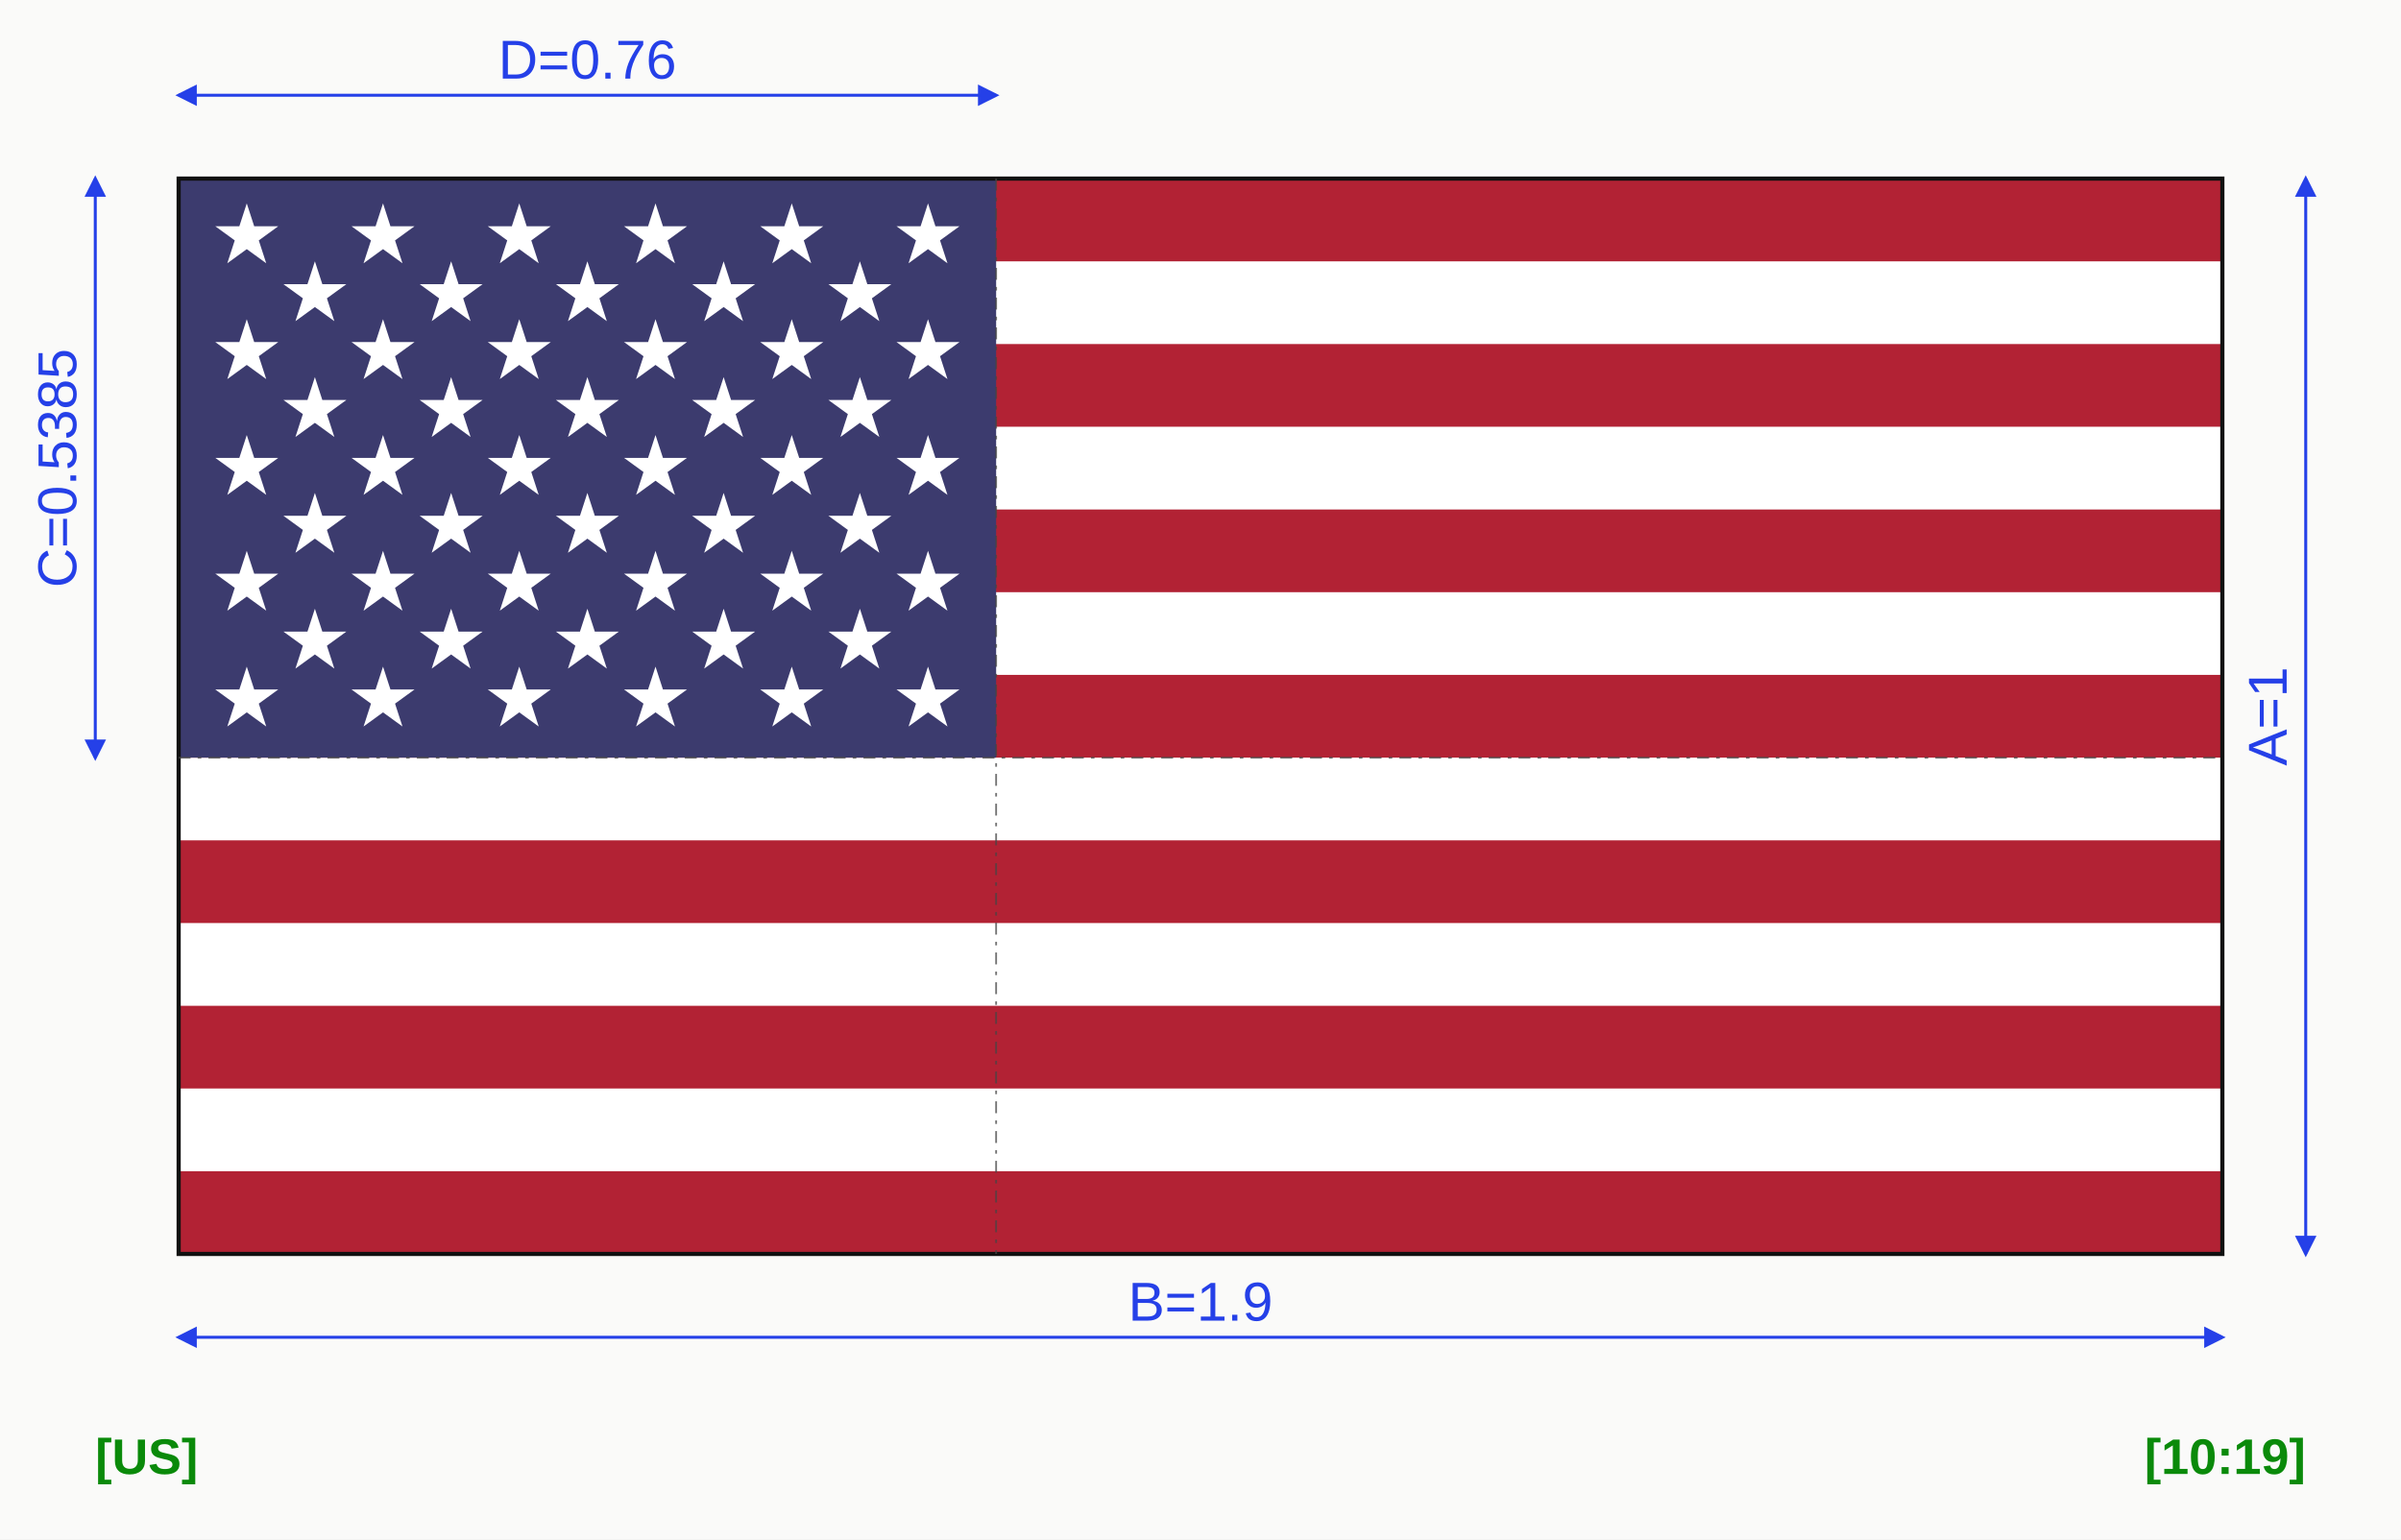
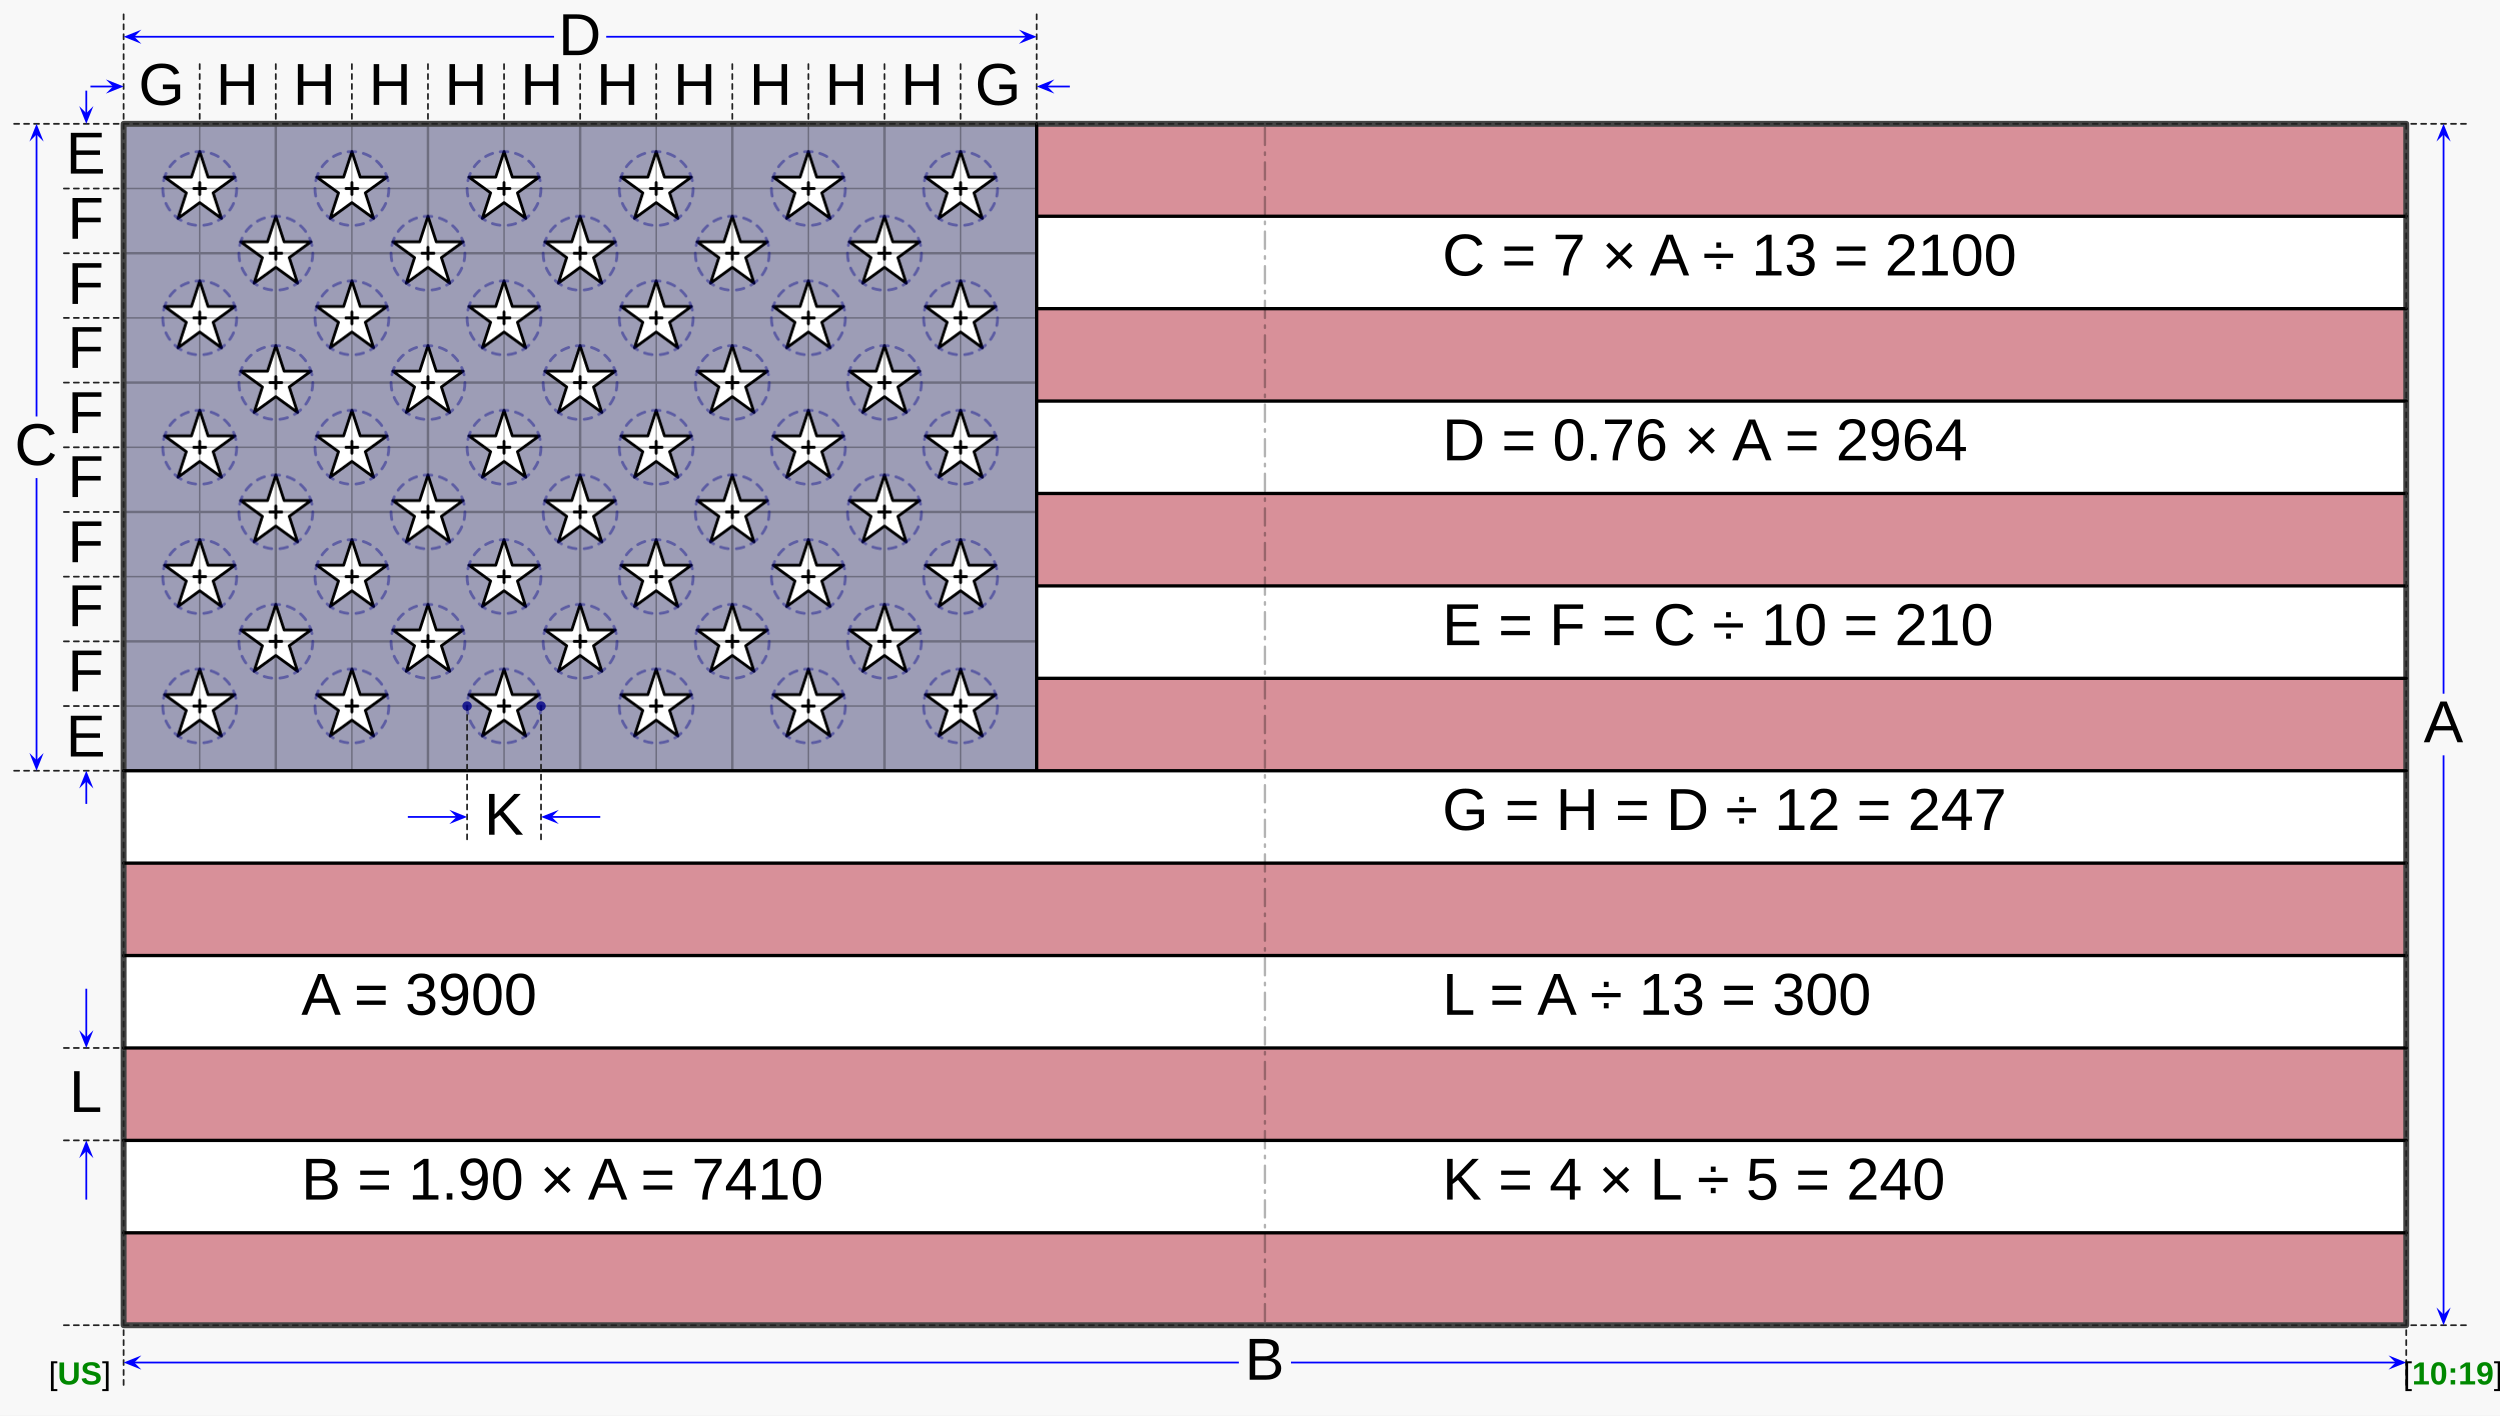
- <svg xmlns="http://www.w3.org/2000/svg" xmlns:xlink="http://www.w3.org/1999/xlink" viewBox="0 0 2016 1293" font-family="Arial, Helvetica, sans-serif">
-   <rect width="2016" height="1293" fill="#FAFAF9" />
-   <svg viewBox="0 0 7410 3900" x="150.0" y="150.0" width="1716.0" height="903.2" preserveAspectRatio="none">
-     <path fill="#b22234" d="M0 0h7410v3900H0z" />
-     <path d="M0 450h7410m0 600H0m0 600h7410m0 600H0m0 600h7410m0 600H0" stroke="#fff" stroke-width="300" />
-     <path fill="#3c3b6e" d="M0 0h2964v2100H0z" />
-     <g fill="#fff">
-       <g id="d">
-         <g id="c">
-           <g id="e">
-             <g id="b">
-               <path id="a" d="M247 90l70.534 217.082-184.66-134.164h228.253L176.466 307.082z" />
-               <use xlink:href="#a" y="420" />
-               <use xlink:href="#a" y="840" />
-               <use xlink:href="#a" y="1260" />
-             </g>
-             <use xlink:href="#a" y="1680" />
-           </g>
-           <use xlink:href="#b" x="247" y="210" />
-         </g>
-         <use xlink:href="#c" x="494" />
+ <svg xmlns="http://www.w3.org/2000/svg" viewBox="-5217 -5226 105504 59724" fill="none" font-family="Calibri,Arial,'Liberation Sans',sans-serif">
+   <rect x="-5217" y="-5226" width="105504" height="59724" fill="#FAFAF9" />
+   <defs>
+     <marker id="left-arrow" viewBox="-4 -4 10 8" orient="auto" markerWidth="10" markerHeight="8">
+       <path fill="blue" d="m2 0 4 4-10-4L6-4z" />
+     </marker>
+     <pattern patternUnits="userSpaceOnUse" width="6422" height="5460" id="s">
+       <path fill="#fff" d="m3211 1170 917 2822-2401-1744h2968L2294 3992z" />
+     </pattern>
+     <pattern patternUnits="userSpaceOnUse" width="6422" height="5460" id="t">
+       <g fill="none" stroke="#000" stroke-width="120" stroke-linejoin="round" stroke-linecap="round">
+         <path d="m3211 1170 350 1078h1134l-917 666 350 1078-917-666-917 666 350-1078-917-666h1134z" />
+         <path stroke="#008" opacity=".4" stroke-dasharray="326,326" stroke-dashoffset="163" d="m3211 1170a1 1 0 0 0 0 3120m0-3120a1 1 0 0 1 0 3120" />
+         <path d="m2961 2730h500m-250-250v500" />
      </g>
-       <use xlink:href="#d" x="988" />
-       <use xlink:href="#c" x="1976" />
-       <use xlink:href="#e" x="2470" />
+     </pattern>
+   </defs>
+   <path fill="#f8f8f8" d="m-5217-5226h105504v59724H-5217z" />
+   <path fill="#fff" d="m0 0h96330v50700H0z" />
+   <g opacity=".5">
+     <g transform="scale(13)">
+       <path fill="#fff" d="m0 0h7410v3900H0z" />
+       <path stroke="#b22234" stroke-width="7410" stroke-dasharray="300" d="m3705 0v3900" />
+       <path fill="#3c3b6e" d="m0 0h2964v2100H0z" />
    </g>
-   </svg>
-   <rect x="150" y="150" width="1716.0" height="903.2" fill="none" stroke="#111" stroke-width="3.5" />
-   <line x1="836.4" y1="150.0" x2="836.4" y2="1053.2" stroke="#444" stroke-width="1.5" stroke-dasharray="10 6 3 6" opacity="0.75" />
-   <line x1="150.0" y1="636.4" x2="1866.0" y2="636.4" stroke="#444" stroke-width="1.5" stroke-dasharray="10 6 3 6" opacity="0.75" />
-   <g stroke="#2540E8" stroke-width="2.5" fill="#2540E8">
-     <line x1="150.0" y1="80.0" x2="836.4" y2="80.0" />
-     <polygon points="150.0,80.0 164.0,73.0 164.0,87.0" />
-     <polygon points="836.4,80.0 822.4,73.0 822.4,87.0" />
-     <text x="493.2" y="66.0" font-size="46" text-anchor="middle" stroke="none">D=0.76</text>
+     <g fill="url(#s)">
+       <path d="m0 0h38532v27300H0z" />
+       <path transform="translate(3211,2730)" d="m0 0h32110v21840H0z" />
+     </g>
  </g>
-   <g stroke="#2540E8" stroke-width="2.5" fill="#2540E8">
-     <line x1="80.0" y1="150.0" x2="80.0" y2="636.4" />
-     <polygon points="80.0,150.0 73.0,164.0 87.0,164.0" />
-     <polygon points="80.0,636.4 73.0,622.4 87.0,622.4" />
-     <text x="64.0" y="393.2" font-size="46" text-anchor="middle" transform="rotate(-90 64.0 393.2)" stroke="none">C=0.5385</text>
+   <g stroke="#000" stroke-width="140" stroke-linejoin="round" stroke-linecap="round">
+     <g opacity=".3" stroke-width="100">
+       <path stroke-width="5" transform="scale(13)" d="m247 0v2100m494 0V0m494 0v2100m494 0V0m494 0v2100m494 0V0M0 210h2964m0 420H0m0 420h2964m0 420H0m0 420h2964" />
+       <path stroke-width="8" transform="scale(13)" d="m494 0v2100m494 0V0m494 0v2100m494 0V0m494 0v2100M0 420h2964m0 420H0m0 420h2964m0 420H0" />
+       <path stroke-dashoffset="362" stroke-dasharray="725,315,105,315" d="m48165 25350V0m0 25350v25350" />
+     </g>
+     <path stroke="#444" stroke-width="250" d="m0 0h96330v50700H0z" />
+     <path d="m38532 3900h57798M38532 7800h57798m-57798 3900h57798m-57798 3900h57798m-57798 3900h57798m-57798 3900h57798M0 27300h96330M0 31200h96330M0 35100h96330M0 39000h96330M0 42900h96330M0 46800h96330M38532 0v27300" />
+     <g fill="url(#t)" stroke="none">
+       <path d="m0 0h38532v27300H0z" />
+       <path transform="translate(3211,2730)" d="m0 0h32110v21840H0z" />
+     </g>
+     <path stroke="#222" stroke-width="75" stroke-dasharray="210,210" d="m0-4620v29970m0 27870V25350M3211-2520V0m3211-2520V0m3211-2520V0m3211-2520V0m1651 30195v-5625m3120 5625v-5625M16055-2520V0m3211-2520V0m3211-2520V0m3211-2520V0m3211-2520V0m3211-2520V0m3211-2520V0m3211-4620V0m57798 0v25350m0 27870V25350M-4620 0h52785m50685 0H48165M-2520 2730H0m-2520 2730H0m-2520 2730H0m-2520 2730H0m-2520 2730H0m-2520 2730H0m-2520 2730H0m-2520 2730H0m-2520 2730H0m-4620 2730H0m-2520 11700H0m-2520 3900H0m-2520 7800h50685m50685 0H48165" />
  </g>
-   <g stroke="#2540E8" stroke-width="2.5" fill="#2540E8">
-     <line x1="150.0" y1="1123.2" x2="1866.0" y2="1123.2" />
-     <polygon points="150.0,1123.2 164.0,1116.2 164.0,1130.2" />
-     <polygon points="1866.0,1123.2 1852.0,1116.2 1852.0,1130.2" />
-     <text x="1008.0" y="1109.2" font-size="46" text-anchor="middle" stroke="none">B=1.9</text>
+   <g fill="#008" opacity=".8">
+     <circle r="200" cx="14495" cy="24570" />
+     <circle r="200" cx="17615" cy="24570" />
  </g>
-   <g stroke="#2540E8" stroke-width="2.5" fill="#2540E8">
-     <line x1="1936.0" y1="150.0" x2="1936.0" y2="1053.2" />
-     <polygon points="1936.0,150.0 1929.0,164.0 1943.0,164.0" />
-     <polygon points="1936.0,1053.2 1929.0,1039.2 1943.0,1039.2" />
-     <text x="1920.0" y="601.6" font-size="46" text-anchor="middle" transform="rotate(-90 1920.0 601.6)" stroke="none">A=1</text>
+   <g stroke="#00f" stroke-width="75" marker-start="url(#left-arrow)">
+     <path d="m300-3675h17866" />
+     <path d="m38232-3675H20366" />
+     <path d="m300 52275h46765" />
+     <path d="m96030 52275H49265" />
+     <path d="m-300-1575h-1100" />
+     <path d="m38832-1575h1100" />
+     <path d="m14195 29250h-2200" />
+     <path d="m17915 29250h2200" />
+     <path d="m-1575 43200v2200" />
+     <path d="m-1575 38700v-2200" />
+     <path d="m-1575 27600v1100" />
+     <path d="m-1575-300v-1100" />
+     <path d="m-3675 27000V14950" />
+     <path d="m-3675 300v12050" />
+     <path d="m97905 50400V26650" />
+     <path d="m97905 300v23750" />
  </g>
-   <text x="80" y="1238" font-size="42" font-weight="700" fill="#0A8A0A">[US]</text>
-   <text x="1936" y="1238" font-size="42" font-weight="700" fill="#0A8A0A" text-anchor="end">[10:19]</text>
+   <g fill="#000" text-anchor="middle" font-size="50" transform="scale(50)">
+     <g>
+       <text x="385" y="-58">D</text>
+       <text x="32" y="-16">G</text>
+       <text x="96" y="-16">H</text>
+       <text x="161" y="-16">H</text>
+       <text x="225" y="-16">H</text>
+       <text x="289" y="-16">H</text>
+       <text x="353" y="-16">H</text>
+       <text x="417" y="-16">H</text>
+       <text x="482" y="-16">H</text>
+       <text x="546" y="-16">H</text>
+       <text x="610" y="-16">H</text>
+       <text x="674" y="-16">H</text>
+       <text x="738" y="-16">G</text>
+       <text x="-32" y="42">E</text>
+       <text x="-32" y="97">F</text>
+       <text x="-32" y="152">F</text>
+       <text x="-32" y="206">F</text>
+       <text x="-32" y="261">F</text>
+       <text x="-74" y="288">C</text>
+       <text x="-32" y="315">F</text>
+       <text x="-32" y="370">F</text>
+       <text x="-32" y="424">F</text>
+       <text x="-32" y="479">F</text>
+       <text x="1958" y="522">A</text>
+       <text x="-32" y="534">E</text>
+       <text x="321" y="600">K</text>
+       <text x="-32" y="834">L</text>
+       <text x="963" y="1060">B</text>
+     </g>
+     <g font-size="27">
+       <text x="-37" y="1064">[<tspan font-weight="bold" fill="#080">US</tspan>]</text>
+       <text x="1966" y="1064">[<tspan font-weight="bold" fill="#080">10:19</tspan>]</text>
+     </g>
+     <g text-anchor="start">
+       <text y="752">
+         <tspan x="150">A = 3900</tspan>
+         <tspan x="150" dy="156">B = 1.90 × A = 7410</tspan>
+       </text>
+     </g>
+     <g text-anchor="start">
+       <text y="128">
+         <tspan x="1113">C = 7 × A ÷ 13 = 2100</tspan>
+         <tspan x="1113" dy="156">D = 0.76  × A = 2964</tspan>
+         <tspan x="1113" dy="156">E = F = C ÷ 10 = 210</tspan>
+         <tspan x="1113" dy="156">G = H = D ÷ 12 = 247</tspan>
+         <tspan x="1113" dy="156">L = A ÷ 13 = 300</tspan>
+         <tspan x="1113" dy="156">K = 4 × L ÷ 5 = 240</tspan>
+       </text>
+     </g>
+   </g>
</svg>
